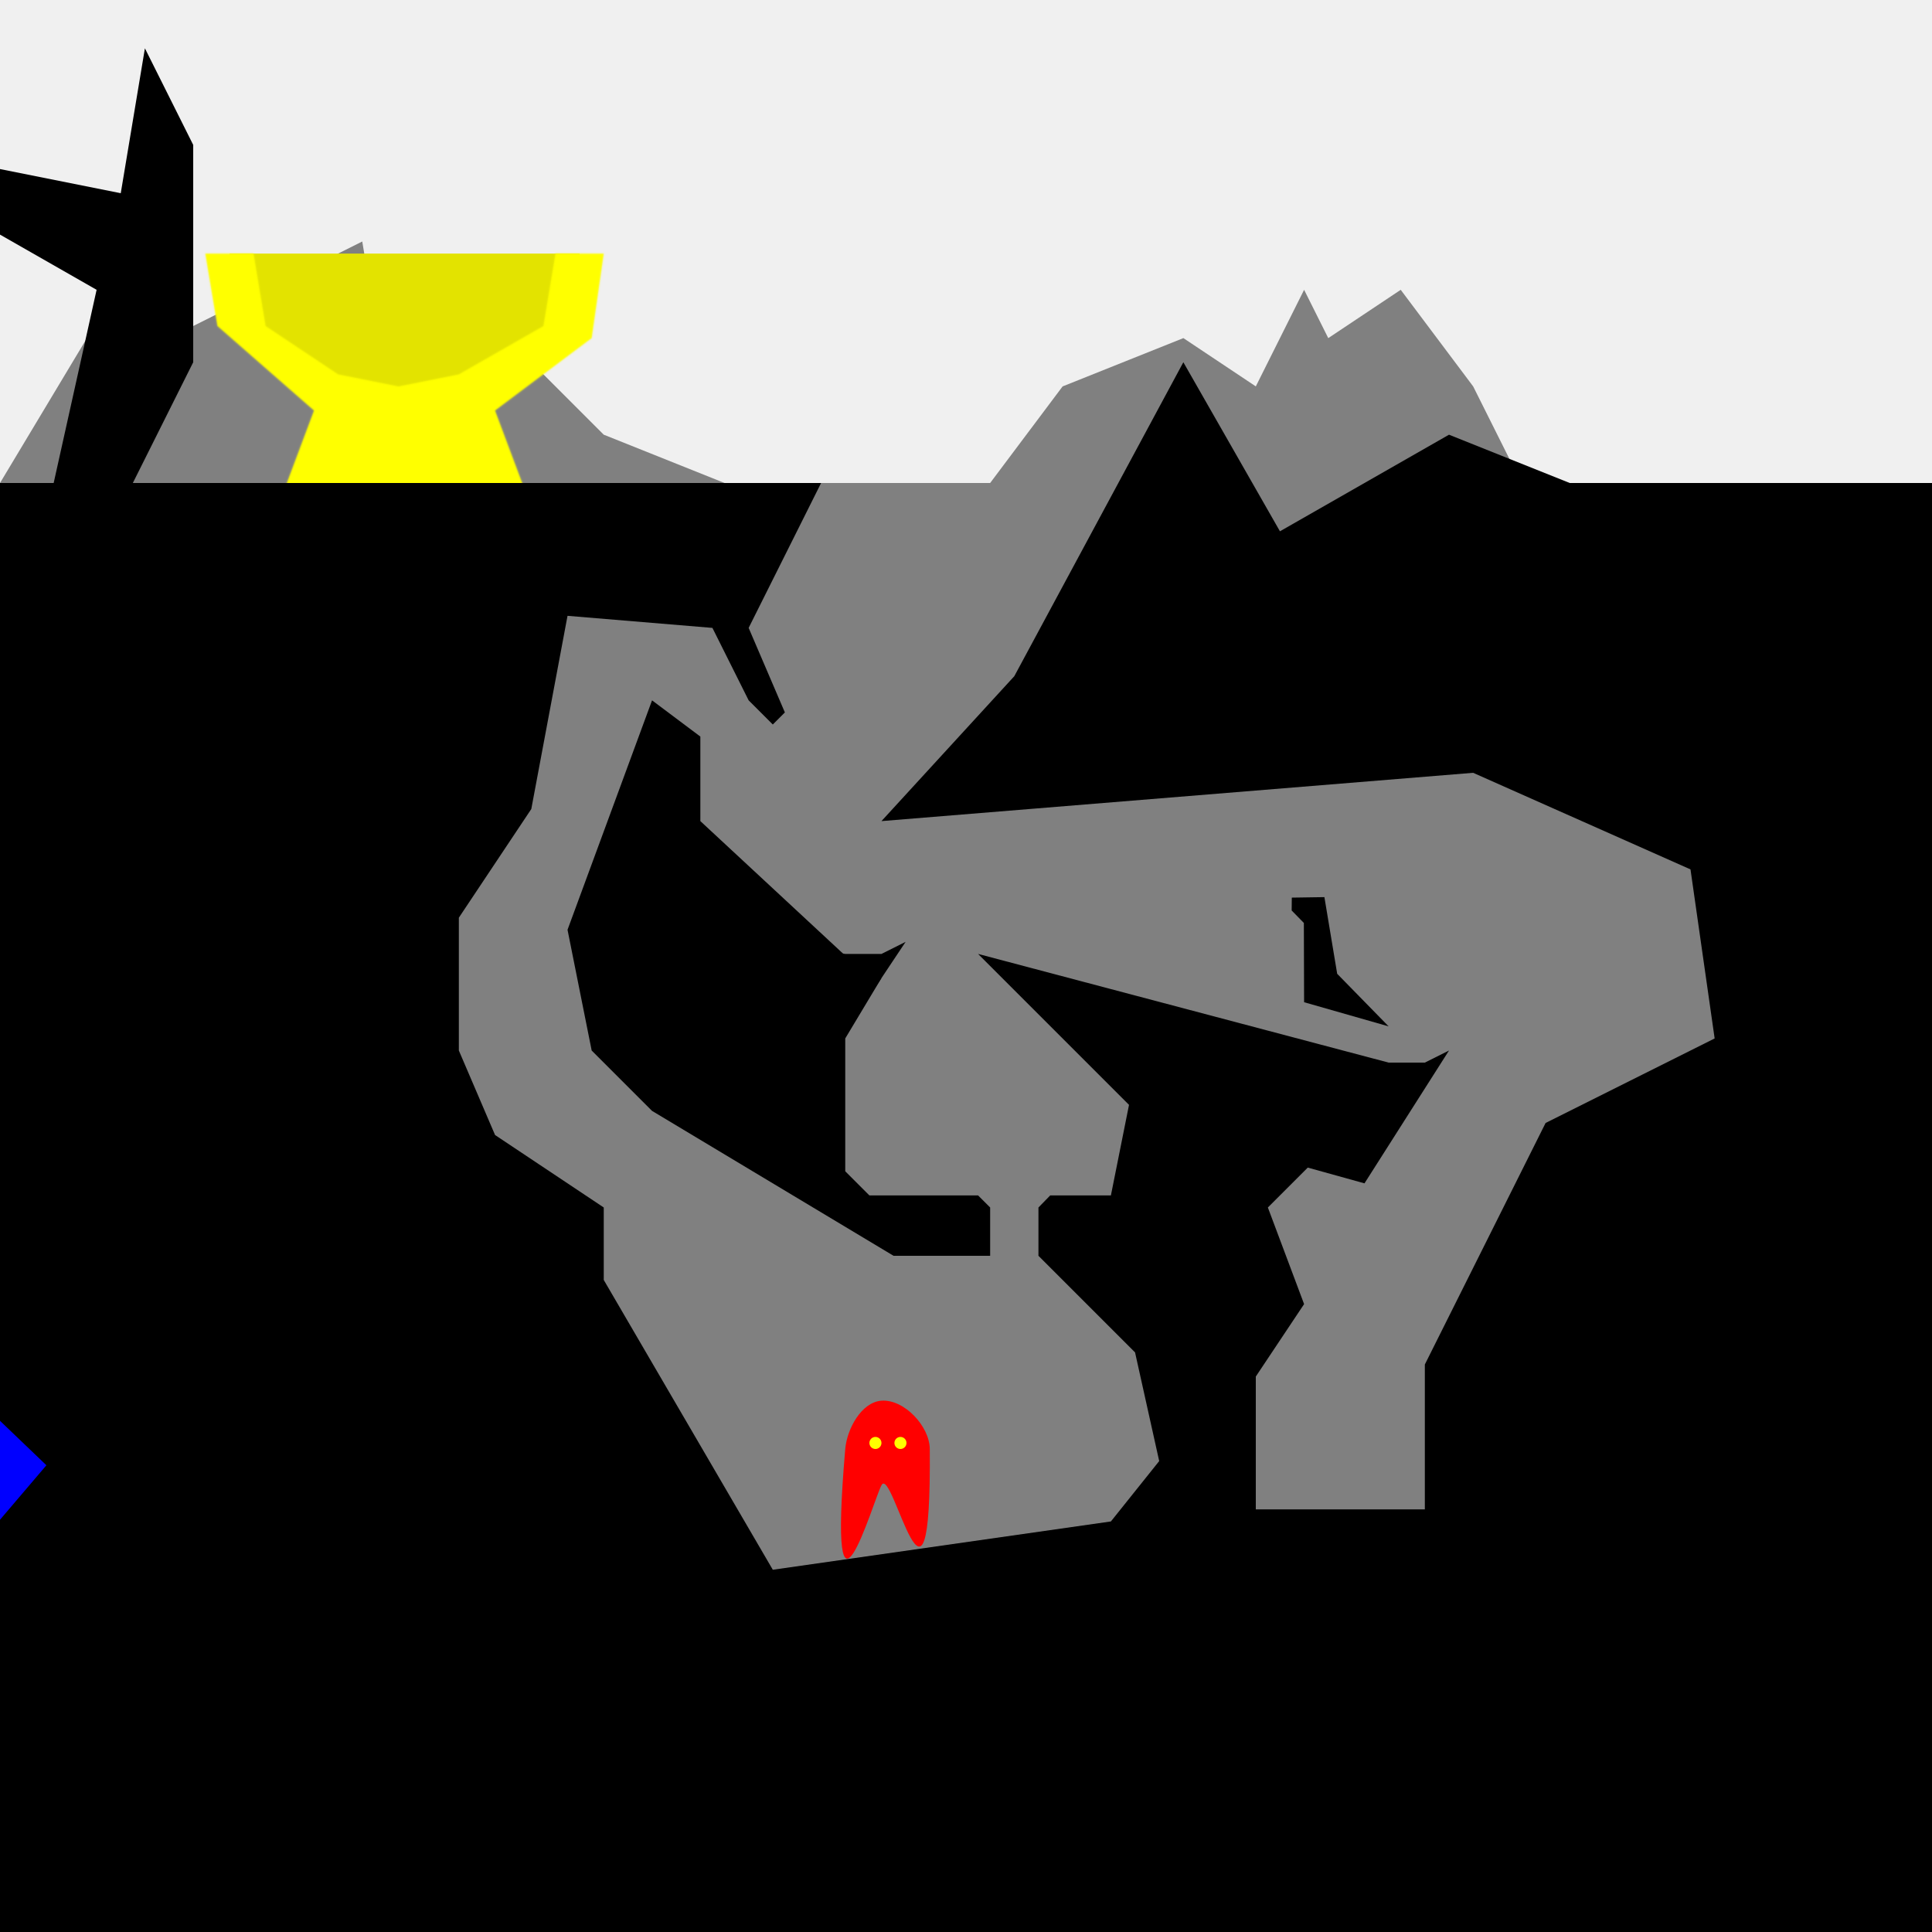
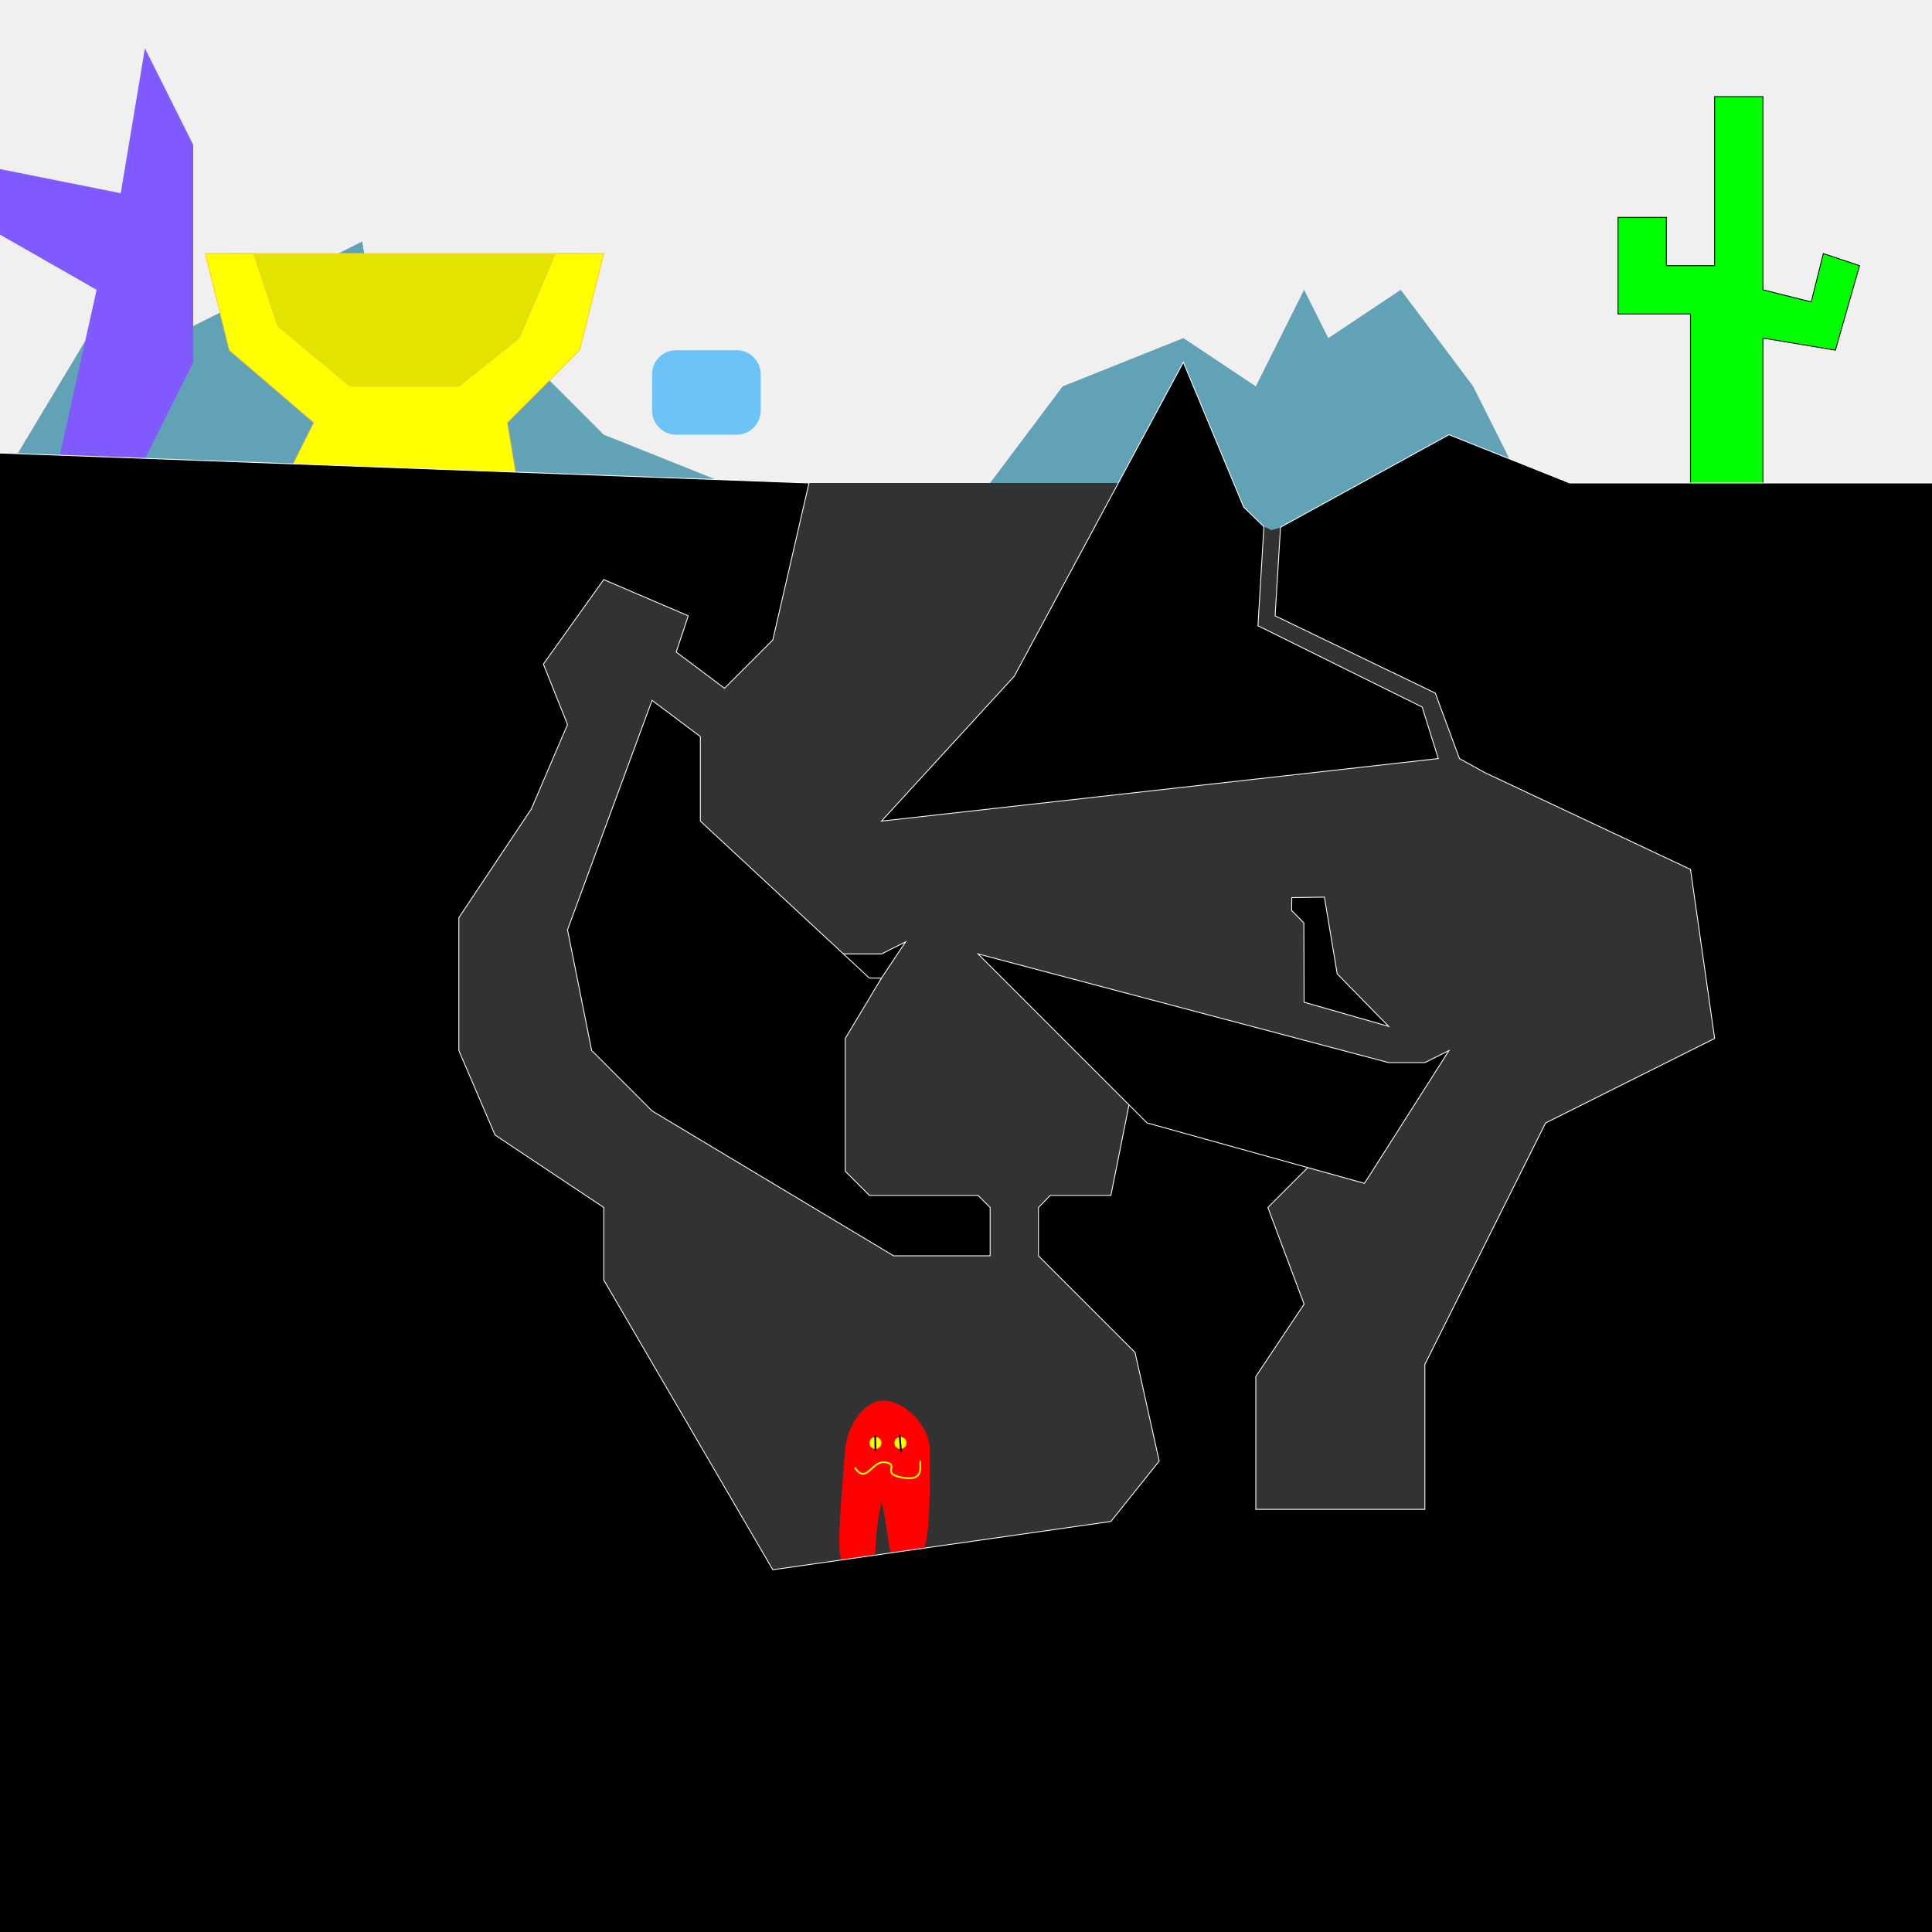
<svg xmlns="http://www.w3.org/2000/svg" width="800" height="800" viewBox="0 0 211.667 211.667" version="1.1" id="svg8">
-   <defs id="defs2">
-     <filter style="color-interpolation-filters:sRGB" id="filter4573" x="-0.009" width="1.018" y="-0.019" height="1.038">
-       <feGaussianBlur stdDeviation="0.116" id="feGaussianBlur4575" />
-     </filter>
-   </defs>
+   <defs id="defs2" />
  <g id="layer1" transform="translate(0,-85.33334)">
-     <path style="fill:#808080;stroke:none;stroke-width:0;stroke-linecap:butt;stroke-linejoin:miter;stroke-miterlimit:4;stroke-dasharray:none;stroke-opacity:1" d="m 0,138.25 15.875,-26.458 2.646,10.583 21.167,-10.583 2.646,15.875 13.229,-5.292 10.583,10.583 13.229,5.292 29.104,-1e-5 7.938,-10.583 13.229,-5.292 7.938,5.292 5.292,-10.583 2.646,5.292 7.938,-5.292 7.938,10.583 5.292,10.583 44.979,0 0,158.75 -211.667,0 z" id="path4603" />
-     <path style="fill:#e3e300;fill-opacity:1;fill-rule:evenodd;stroke:#ffd42a;stroke-width:0;stroke-linecap:butt;stroke-linejoin:miter;stroke-miterlimit:4;stroke-dasharray:none;stroke-opacity:1" d="m 35.719,128.99 15.875,0 10.583,-6.615 1.323,-9.26 -38.365,0 1.323,6.615 z" id="path3421" />
-     <path style="fill:#ffff00;fill-opacity:1;stroke:#ffd42a;stroke-width:0;stroke-linecap:butt;stroke-linejoin:miter;stroke-miterlimit:4;stroke-dasharray:none;stroke-opacity:1;filter:url(#filter4573)" d="m 59.531,121.052 1.323,-7.938 5.292,0 -1.323,9.26 -10.583,7.938 3.969,10.583 -27.781,0 3.969,-10.583 -10.583,-9.26 -1.323,-7.938 5.292,0 1.323,7.938 7.938,5.292 6.615,1.323 6.615,-1.323 z" id="path4567" />
-     <path style="fill:#000000;stroke:#ffffff;stroke-width:0;stroke-linecap:butt;stroke-linejoin:miter;stroke-miterlimit:4;stroke-dasharray:none;stroke-opacity:1" d="m 5.292,140.896 5.292,-23.812 -18.521,-10.583 0,-13.229 7.938,10.583 13.229,2.646 2.646,-15.875 5.292,10.583 0,23.812 -10.583,21.167 z" id="path835" />
-     <path style="fill:#000000;stroke:#ffffff;stroke-width:0;stroke-linecap:butt;stroke-linejoin:miter;stroke-miterlimit:4;stroke-dasharray:none;stroke-opacity:1" d="m 83.344,188.521 9.26,1.323 3.969,0 2.646,-1.323 -2.646,3.969 -2.646,3.969 z" id="path4630" />
-     <path style="fill:#000000;stroke:#ffffff;stroke-width:0;stroke-linecap:butt;stroke-linejoin:miter;stroke-miterlimit:4;stroke-dasharray:none;stroke-opacity:1" d="m 290,305 -20,-15 -35,95 10,50 25,25 100,60 40,0 0,-20 -5,-5 -45,0 -10,-10 0,-55 15,-25 -5,0 -70,-65 z" id="path855" transform="matrix(0.2645833,0,0,0.2645833,0,85.33334)" />
-     <path style="fill:#000000;stroke:#ffffff;stroke-width:0;stroke-linecap:butt;stroke-linejoin:miter;stroke-miterlimit:4;stroke-dasharray:none;stroke-opacity:1" d="m 490,150 -70,130 -55,60 245,-20 90,40 10,70 -70,35 -35.357,70.715 L 590,565 l 0,60 -70,0 0,-55 20,-30 -15,-40 30,-30 -85,-25 -7.398,36.994 L 460,495 434.871,495 430,500 l 0,20 40,40 10,45 -20,25 -140,20 -70,-120 0,-30 -45,-30 -15,-35 0,-55 30,-45 15,-80 60,5 15,30 10,10 5,-5 -15,-35 30,-60 -340,0 0,600 800,0 0,-600 -150,0 -50,-20 -70,40 z" id="path4599" transform="matrix(0.2645833,0,0,0.2645833,0,85.33334)" />
-     <path style="fill:#000000;stroke:#ffffff;stroke-width:0;stroke-linecap:butt;stroke-linejoin:miter;stroke-miterlimit:4;stroke-dasharray:none;stroke-opacity:1" d="m 107.156,189.844 44.979,11.906 3.969,0 2.646,-1.323 -9.26,14.552 -23.812,-6.615 z" id="path4630-3" />
-     <g id="g841" transform="translate(-112.063,-43.19522)" style="stroke-width:0;stroke-miterlimit:4;stroke-dasharray:none">
+     <path style="fill:#61a2b6;stroke:none;stroke-width:0;stroke-linecap:butt;stroke-linejoin:miter;stroke-miterlimit:4;stroke-dasharray:none;stroke-opacity:1;fill-opacity:1" d="m 0,138.25 15.875,-26.458 2.646,10.583 21.167,-10.583 2.646,15.875 13.229,-5.292 10.583,10.583 13.229,5.292 29.104,-1e-5 7.938,-10.583 13.229,-5.292 7.938,5.292 5.292,-10.583 2.646,5.292 7.938,-5.292 7.938,10.583 5.292,10.583 44.979,0 0,158.75 -211.667,0 z" id="path4603" />
+     <path id="path4273" d="m 0,138.25 128.277,0 11.036,5.167 17.118,-5.167 55.236,0 0,158.75 -211.667,0 z" style="fill:#323232;fill-opacity:1;stroke:none;stroke-width:0;stroke-linecap:butt;stroke-linejoin:miter;stroke-miterlimit:4;stroke-dasharray:none;stroke-opacity:1" />
+     <path id="path4238" d="m 185.208,143.542 c 0,-7.938 0,-15.875 0,-23.812 -2.646,0 -5.292,0 -7.938,0 0,-3.528 0,-7.056 0,-10.583 1.764,0 3.528,0 5.292,0 0,1.764 0,3.528 0,5.292 1.764,0 3.528,0 5.292,0 0,-6.174 0,-12.347 0,-18.521 1.764,0 3.528,0 5.292,0 0,7.056 0,14.111 0,21.167 1.764,0.441 3.528,0.882 5.292,1.323 0.441,-1.764 0.882,-3.528 1.323,-5.292 1.323,0.441 2.646,0.882 3.969,1.323 -0.882,3.087 -1.764,6.174 -2.646,9.26 -2.646,-0.441 -5.292,-0.882 -7.938,-1.323 0,7.497 0,14.993 0,22.49 -2.646,-0.441 -5.292,-0.882 -7.938,-1.323 z" style="fill:#000000;fill-rule:evenodd;stroke:none;stroke-width:0.264;stroke-linecap:butt;stroke-linejoin:miter;stroke-opacity:1;stroke-miterlimit:4;stroke-dasharray:none" />
+     <path style="fill:#00ff00;fill-rule:evenodd;stroke:#000000;stroke-width:0.094;stroke-linecap:butt;stroke-linejoin:miter;stroke-opacity:1;stroke-miterlimit:4;stroke-dasharray:none" d="m 185.208,143.542 c 0,-7.938 0,-15.875 0,-23.812 -2.646,0 -5.292,0 -7.938,0 0,-3.528 0,-7.056 0,-10.583 1.764,0 3.528,0 5.292,0 0,1.764 0,3.528 0,5.292 1.764,0 3.528,0 5.292,0 0,-6.174 0,-12.347 0,-18.521 1.764,0 3.528,0 5.292,0 0,7.056 0,14.111 0,21.167 1.764,0.441 3.528,0.882 5.292,1.323 0.441,-1.764 0.882,-3.528 1.323,-5.292 1.323,0.441 2.646,0.882 3.969,1.323 -0.882,3.087 -1.764,6.174 -2.646,9.26 -2.646,-0.441 -5.292,-0.882 -7.938,-1.323 0,7.497 0,14.993 0,22.49 -2.646,-0.441 -5.292,-0.882 -7.938,-1.323 z" id="path4235" />
+     <path style="fill:#ff0000;stroke:#000000;stroke-width:0;stroke-linecap:butt;stroke-linejoin:miter;stroke-miterlimit:4;stroke-dasharray:none;stroke-opacity:1" d="m 92.604,244.083 c -1.204,14.048 -0.761,13.075 1.588,12.7 2.677,-0.428 1.058,-1.058 2.381,-6.879 1.058,3.969 0.33,6.933 2.802,6.381 1.935,-0.432 2.589,-0.286 2.49,-12.202 -0.021,-2.494 -2.803,-5.468 -5.292,-5.292 -2.199,0.156 -3.78,3.095 -3.969,5.292 z" id="path4605" />
+     <path style="fill:#8059ff;stroke:#ffffff;stroke-width:0;stroke-linecap:butt;stroke-linejoin:miter;stroke-miterlimit:4;stroke-dasharray:none;stroke-opacity:1;fill-opacity:1" d="m 5.292,140.896 5.292,-23.812 -18.521,-10.583 0,-13.229 7.938,10.583 13.229,2.646 2.646,-15.875 5.292,10.583 0,23.812 -10.583,21.167 z" id="path835" />
+     <path style="fill:#000000;stroke:#ffffff;stroke-width:0.094;stroke-linecap:butt;stroke-linejoin:miter;stroke-miterlimit:4;stroke-dasharray:none;stroke-opacity:1" d="m 83.344,188.521 9.26,1.323 3.969,0 2.646,-1.323 -2.646,3.969 -2.646,3.969 z" id="path4630" />
+     <path style="fill:#000000;stroke:#ffffff;stroke-width:0.354;stroke-linecap:butt;stroke-linejoin:miter;stroke-miterlimit:4;stroke-dasharray:none;stroke-opacity:1" d="m 290,305 -20,-15 -35,95 10,50 25,25 100,60 40,0 0,-20 -5,-5 -45,0 -10,-10 0,-55 15,-25 -5,0 -70,-65 z" id="path855" transform="matrix(0.2645833,0,0,0.2645833,0,85.33334)" />
+     <g id="g4252">
+       <path id="path3421" d="m 35.719,128.99 15.875,0 10.583,-6.615 1.323,-9.26 -38.365,0 1.323,6.615 z" style="fill:#e3e300;fill-opacity:1;fill-rule:evenodd;stroke:#ffd42a;stroke-width:0.094;stroke-linecap:butt;stroke-linejoin:miter;stroke-miterlimit:4;stroke-dasharray:none;stroke-opacity:1" />
+       <path style="fill:#000000;fill-rule:evenodd;stroke:none;stroke-width:0.094;stroke-linecap:butt;stroke-linejoin:miter;stroke-opacity:1;stroke-miterlimit:4;stroke-dasharray:none" d="m 60.854,113.115 5.292,0 -2.646,10.583 -7.938,7.938 1.323,7.938 -26.458,0 3.969,-7.938 -9.26,-7.938 -2.646,-10.583 5.292,0 2.646,7.938 7.938,6.615 11.906,0 6.615,-5.292 z" id="path4250" />
+       <path id="path4248" d="m 60.854,113.115 5.292,0 -2.646,10.583 -7.938,7.938 1.323,7.938 -26.458,0 3.969,-7.938 -9.26,-7.938 -2.646,-10.583 5.292,0 2.646,7.938 7.938,6.615 11.906,0 6.615,-5.292 z" style="fill:#ffff00;fill-rule:evenodd;stroke:#ffd42a;stroke-width:0.094;stroke-linecap:butt;stroke-linejoin:miter;stroke-opacity:1;stroke-miterlimit:4;stroke-dasharray:none" />
+     </g>
+     <path style="fill:#000000;stroke:#ffffff;stroke-width:0.354;stroke-linecap:butt;stroke-linejoin:miter;stroke-miterlimit:4;stroke-dasharray:none;stroke-opacity:1" d="M 604.332,314.11 615,320 700,360 710,430 640,465 604.643,535.715 590,565 l 0,60 -70,0 0,-55 20,-30 -15,-40 30,-30 -85,-25 -7.398,36.994 L 460,495 434.871,495 430,500 l 0,20 40,40 10,45 -20,25 -140,20 -70,-120 0,-30 -45,-30 -15,-35 0,-55 30,-45 15,-35 -10,-25 25,-35 35,15 -5,15 20,15 5,-5 15,-15 15,-65 -675,-25 -20,1065 1640,0 20,-1040 -650,0 -50,-20 -69.761,38.305 -2.242,36.695 66.336,32.004 z" id="path4271" transform="matrix(0.2645833,0,0,0.2645833,0,85.33334)" />
+     <path style="fill:#000000;stroke:#ffffff;stroke-width:0.354;stroke-linecap:butt;stroke-linejoin:miter;stroke-miterlimit:4;stroke-dasharray:none;stroke-opacity:1" d="m 595.565,314.11 -6.678,-21.336 -67.996,-33.664 2.465,-41.028 L 515,210 490,150 420,280 365,340 Z" id="path4599" transform="matrix(0.2645833,0,0,0.2645833,0,85.33334)" />
+     <path style="fill:#000000;stroke:#ffffff;stroke-width:0.094;stroke-linecap:butt;stroke-linejoin:miter;stroke-miterlimit:4;stroke-dasharray:none;stroke-opacity:1" d="m 107.156,189.844 44.979,11.906 3.969,0 2.646,-1.323 -9.26,14.552 -23.812,-6.615 z" id="path4630-3" />
+     <g id="g841" transform="translate(-21.36447,25.71639)" style="stroke-width:0;stroke-miterlimit:4;stroke-dasharray:none">
      <path id="path10" d="M -13.172,184.958 0.639,164.098 17.461,186.124 l -3.177,91.238 87.195,-3.313 15.668,15.012 -16.408,19.264 -97.044,3.558 -19.236,-29.024 z" style="fill:#0000ff;stroke:#000000;stroke-width:0;stroke-linecap:butt;stroke-linejoin:miter;stroke-miterlimit:4;stroke-dasharray:none;stroke-opacity:1" />
      <text id="text838" y="292.521" x="88.361" style="font-style:normal;font-weight:normal;font-size:10.583px;line-height:1.25;font-family:sans-serif;letter-spacing:0px;word-spacing:0px;fill:#ff00ff;fill-opacity:1;stroke:none;stroke-width:0;stroke-miterlimit:4;stroke-dasharray:none" xml:space="preserve">
        <tspan style="fill:#ff00ff;fill-opacity:1;stroke-width:0;stroke-miterlimit:4;stroke-dasharray:none" y="292.521" x="88.361" id="tspan836">X</tspan>
      </text>
      <text id="text838-3" y="188.936" x="-2.118" style="font-style:normal;font-weight:normal;font-size:10.583px;line-height:1.25;font-family:sans-serif;letter-spacing:0px;word-spacing:0px;fill:#ff00ff;fill-opacity:1;stroke:none;stroke-width:0;stroke-miterlimit:4;stroke-dasharray:none" xml:space="preserve">
        <tspan style="fill:#ff00ff;fill-opacity:1;stroke-width:0;stroke-miterlimit:4;stroke-dasharray:none" y="188.936" x="-2.118" id="tspan836-6">Y</tspan>
      </text>
    </g>
-     <path style="fill:#ff0000;stroke:#000000;stroke-width:0;stroke-linecap:butt;stroke-linejoin:miter;stroke-miterlimit:4;stroke-dasharray:none;stroke-opacity:1" d="m 92.604,244.083 c -2.001,23.337 3.011,5.797 3.969,3.969 1.21,-2.309 5.481,18.837 5.292,-3.969 -0.021,-2.494 -2.803,-5.468 -5.292,-5.292 -2.199,0.156 -3.78,3.095 -3.969,5.292 z" id="path4605" />
    <circle style="fill:#ffff00;stroke:none;stroke-width:0;stroke-miterlimit:4;stroke-dasharray:none" id="path4607" cx="95.911" cy="243.422" r="0.661" />
    <circle style="fill:#ffff00;stroke:none;stroke-width:0;stroke-miterlimit:4;stroke-dasharray:none" id="path4607-7" cx="98.652" cy="243.422" r="0.661" />
-     <path style="fill:none;stroke:#ffff00;stroke-width:0;stroke-linecap:butt;stroke-linejoin:miter;stroke-miterlimit:4;stroke-dasharray:none;stroke-opacity:1" d="m 93.644,246.115 c 1.323,1.937 1.843,-0.85 3.402,-0.567 1.559,0.283 -0.567,1.228 1.748,1.654 2.315,0.425 2.032,-0.85 2.032,-1.795" id="path4624" />
-     <path style="fill:none;stroke:#000000;stroke-width:0;stroke-linecap:butt;stroke-linejoin:miter;stroke-miterlimit:4;stroke-dasharray:none;stroke-opacity:1" d="m 95.883,242.611 0.033,1.67" id="path4626" />
-     <path style="fill:none;stroke:#000000;stroke-width:0;stroke-linecap:butt;stroke-linejoin:miter;stroke-miterlimit:4;stroke-dasharray:none;stroke-opacity:1" d="m 98.556,242.51 0.167,1.938" id="path4628" />
-     <path style="fill:#000000;stroke:#ffffff;stroke-width:0;stroke-linecap:butt;stroke-linejoin:miter;stroke-miterlimit:4;stroke-dasharray:none;stroke-opacity:1" d="m 152.135,197.781 -9.26,-2.646 -0.026,-8.685 -1.336,-1.366 0.015,-1.409 3.572,-0.053 1.4,8.398 z" id="path884" />
+     <path style="fill:none;stroke:#ffff00;stroke-width:0.188;stroke-linecap:butt;stroke-linejoin:miter;stroke-miterlimit:4;stroke-dasharray:none;stroke-opacity:1" d="m 93.644,246.115 c 1.323,1.937 1.843,-0.85 3.402,-0.567 1.559,0.283 -0.567,1.228 1.748,1.654 2.315,0.425 2.032,-0.85 2.032,-1.795" id="path4624" />
+     <path style="fill:none;stroke:#000000;stroke-width:0.188;stroke-linecap:butt;stroke-linejoin:miter;stroke-miterlimit:4;stroke-dasharray:none;stroke-opacity:1" d="m 95.883,242.611 0.033,1.67" id="path4626" />
+     <path style="fill:none;stroke:#000000;stroke-width:0.188;stroke-linecap:butt;stroke-linejoin:miter;stroke-miterlimit:4;stroke-dasharray:none;stroke-opacity:1" d="m 98.556,242.51 0.167,1.938" id="path4628" />
+     <path style="fill:#000000;stroke:#ffffff;stroke-width:0.094;stroke-linecap:butt;stroke-linejoin:miter;stroke-miterlimit:4;stroke-dasharray:none;stroke-opacity:1" d="m 152.135,197.781 -9.26,-2.646 -0.026,-8.685 -1.336,-1.366 0.015,-1.409 3.572,-0.053 1.4,8.398 z" id="path884" />
+     <rect style="fill:#6cc3f6;fill-opacity:1;stroke:#ffd42a;stroke-width:0;stroke-miterlimit:4;stroke-dasharray:none" id="rect4231" width="11.906" height="9.26" x="71.438" y="123.698" ry="2.646" />
  </g>
</svg>
